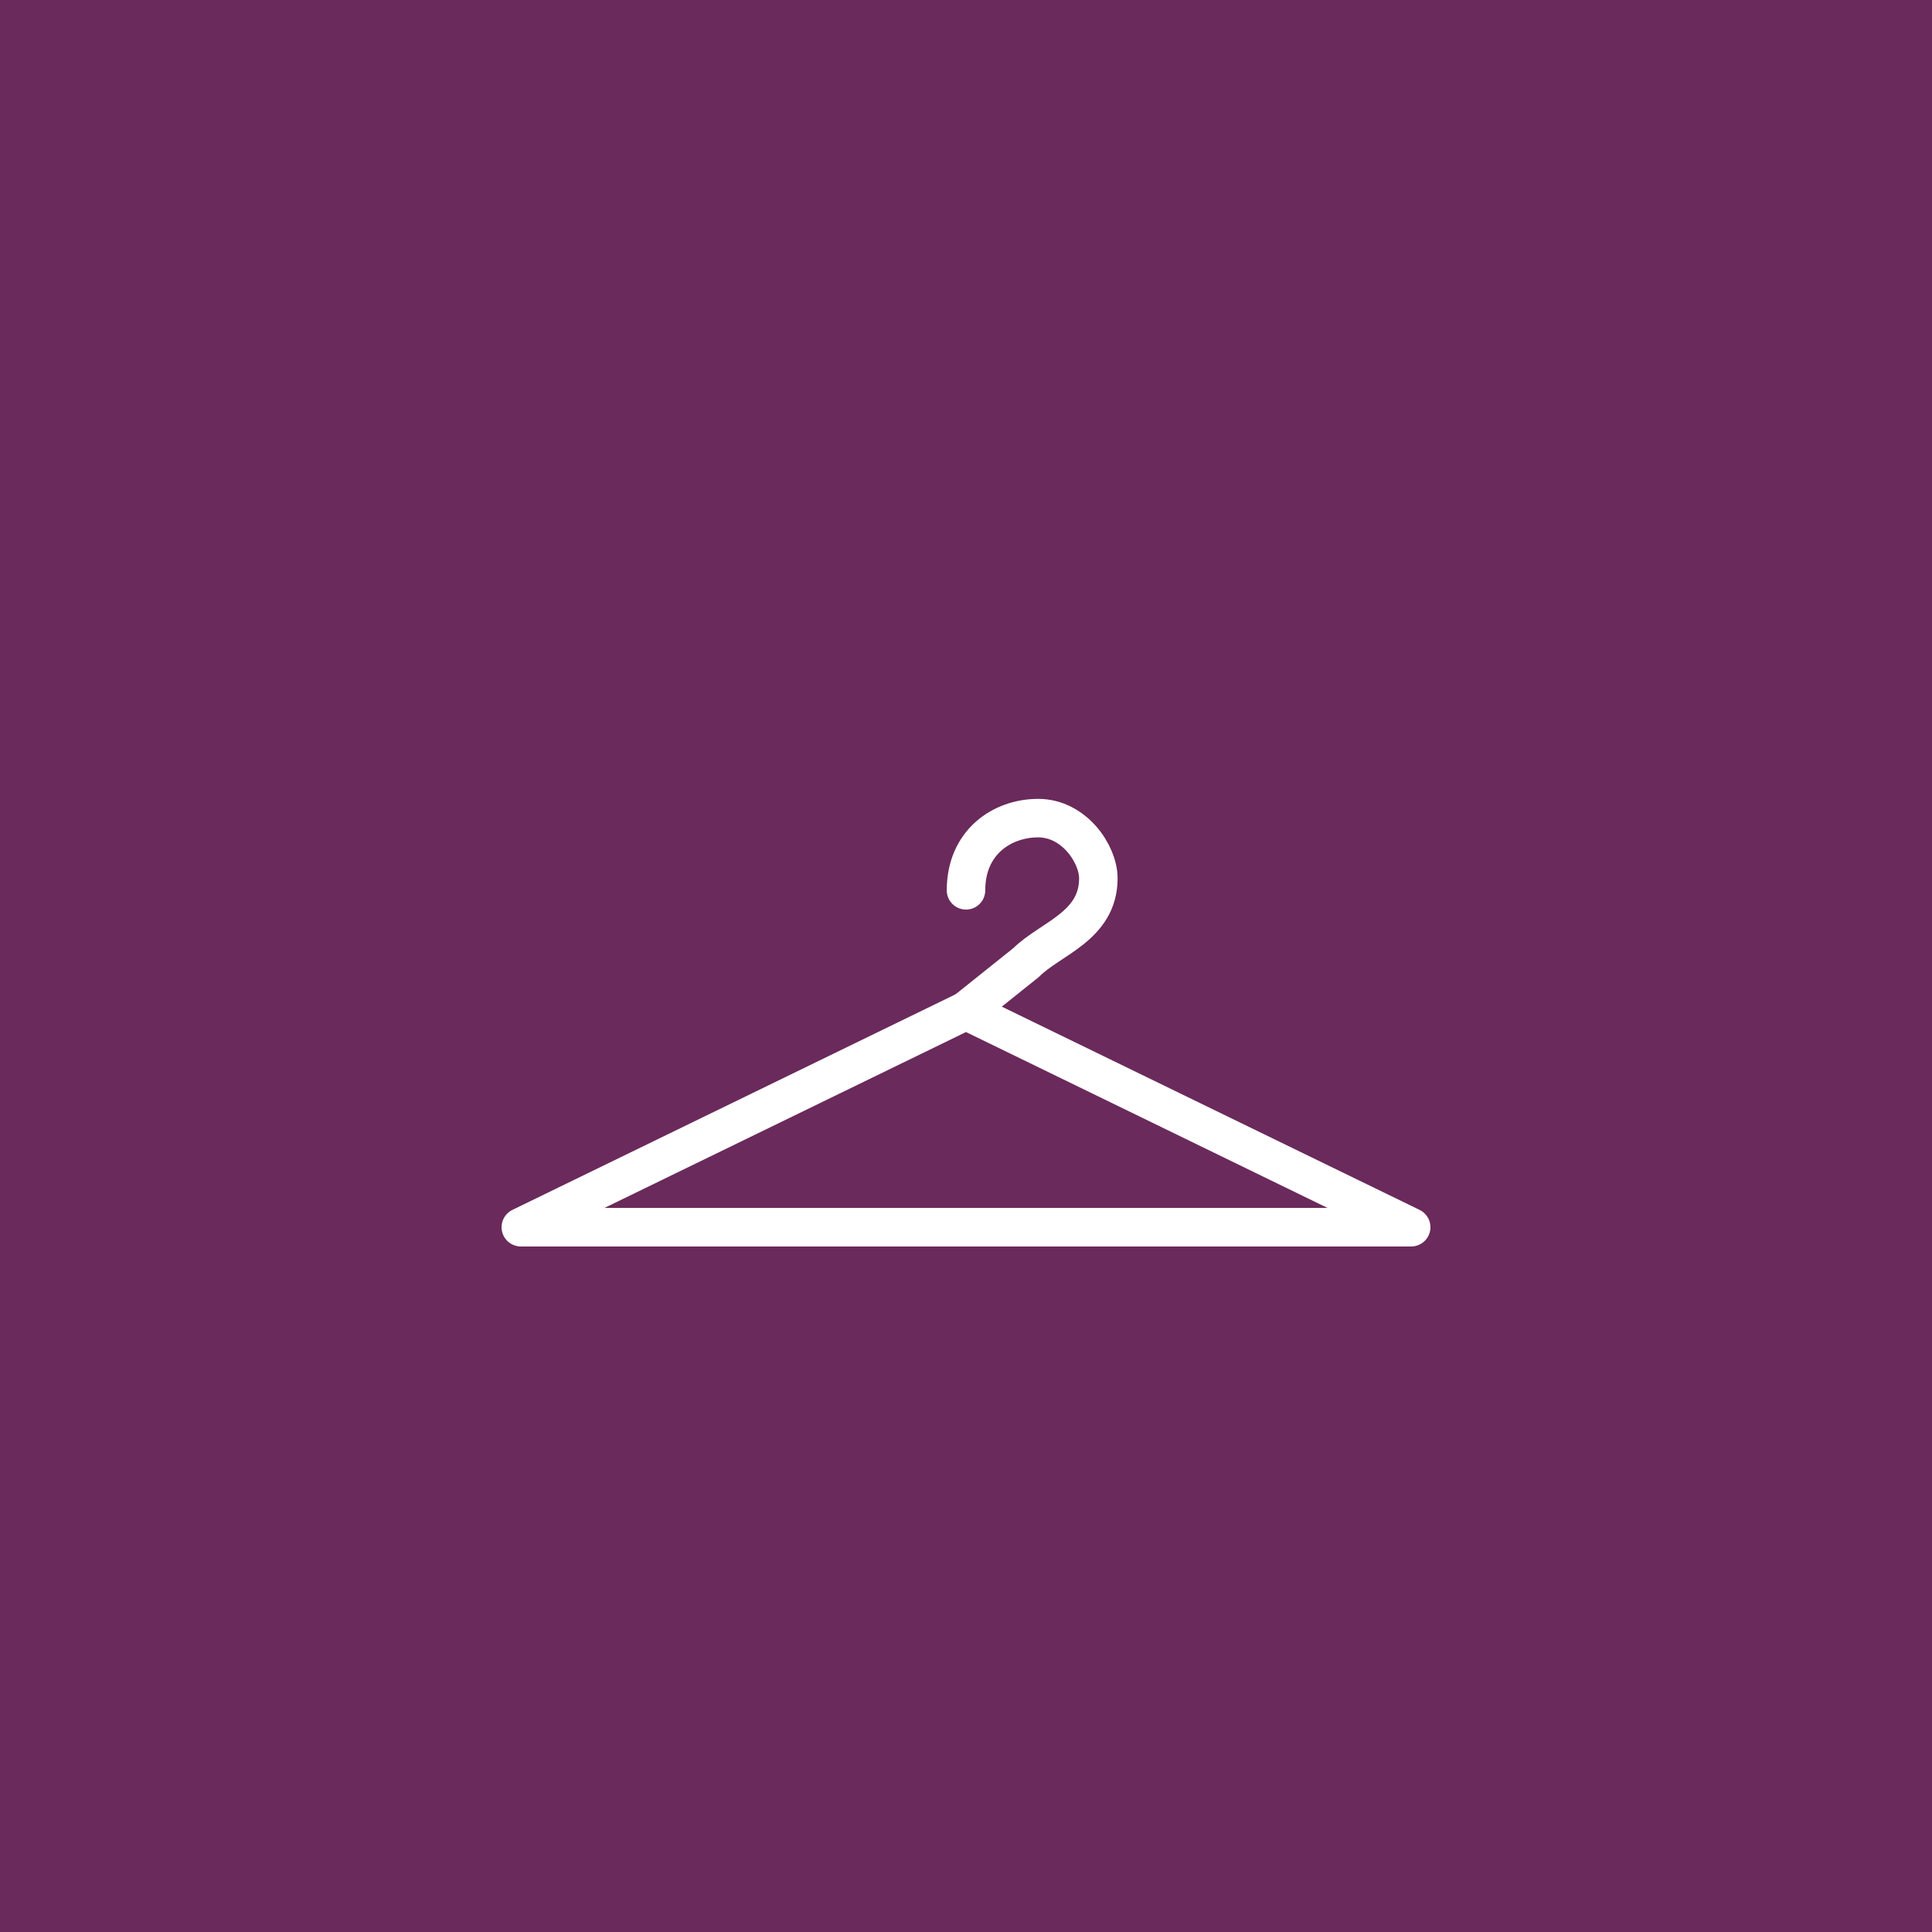
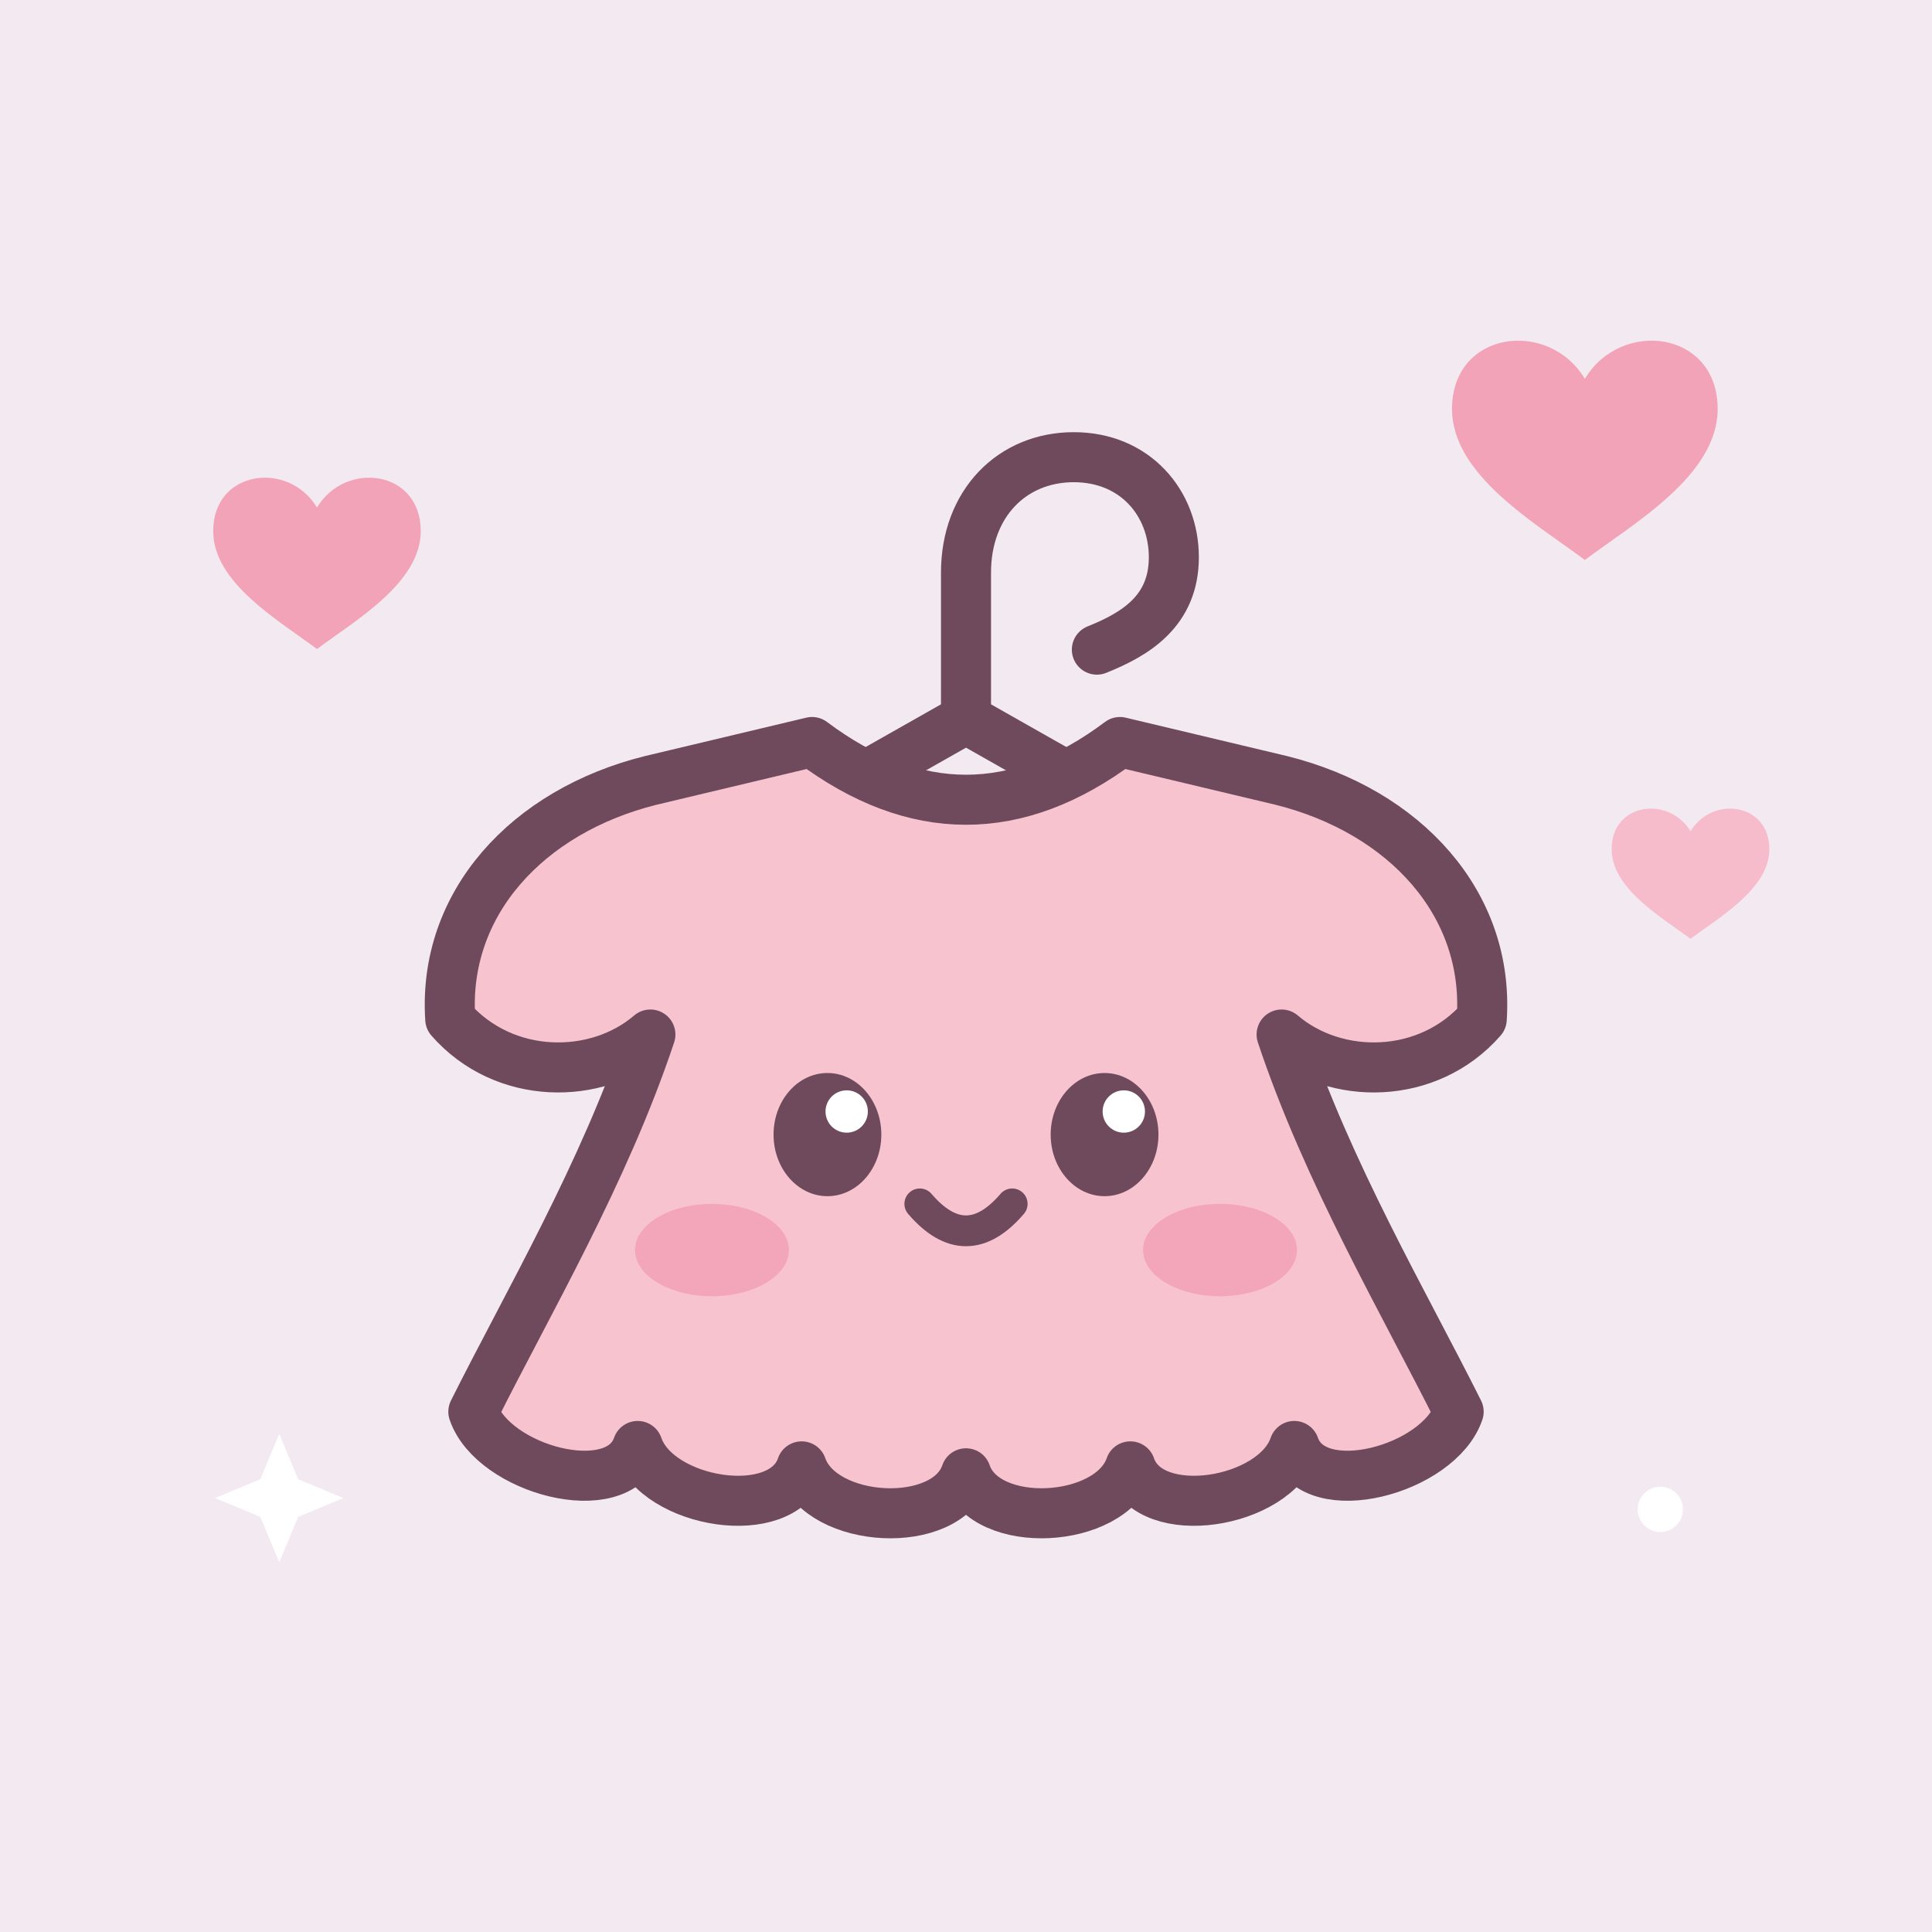
<svg xmlns="http://www.w3.org/2000/svg" viewBox="0 0 512 512">
-   <rect width="512" height="512" fill="#6a2a5b" />
-   <g transform="translate(122.08,184.9257) scale(3.188571)" fill="none" stroke="#ffffff" stroke-width="3.2" stroke-linecap="round" stroke-linejoin="round">
-     <path d="M42 16c0-4 3-6 6-6s5 3 5 5c0 4-4 5-6 7l-5 4" />
-     <path d="M42 26 5 44h74z" />
+   <rect width="512" height="512" fill="#f3e9f1" />
+   <g transform="translate(256 266) scale(1.02) translate(-256 -262)">
+     <path d="M256 186 V150 C256 132 268 120 284 120 C300 120 310 132 310 146 C310 160 300 166 290 170" fill="none" stroke="#6e4a5c" stroke-width="13" stroke-linecap="round" />
+     <path d="M256 188 L196 222 M256 188 L316 222" fill="none" stroke="#6e4a5c" stroke-width="13" stroke-linecap="round" />
+     <path d="M216 194 Q256 224 296 194 L338 204 C370 212 392 236 390 266 C376 282 352 282 338 270 C350 306 370 340 384 368 C378.9 383.0 346.5 391.9 341.3 376.9 C336.2 391.9 303.8 397.2 298.7 382.2 C293.5 397.2 261.1 399.0 256.0 384.0 C250.9 399.0 218.5 397.2 213.3 382.2 C208.2 397.2 175.8 391.9 170.7 376.9 C165.5 391.9 133.1 383.0 128.0 368.0 C142 340 162 306 174 270 C160 282 136 282 122 266 C120 236 142 212 174 204 Z" fill="#f7c3cf" stroke="#6e4a5c" stroke-width="13" stroke-linejoin="round" />
+     <ellipse cx="220" cy="296" rx="14" ry="16" fill="#6e4a5c" />
+     <ellipse cx="292" cy="296" rx="14" ry="16" fill="#6e4a5c" />
+     <circle cx="225" cy="290" r="5.5" fill="#fff" />
+     <circle cx="297" cy="290" r="5.5" fill="#fff" />
+     <ellipse cx="190" cy="326" rx="20" ry="12" fill="#f39fb4" opacity=".8" />
+     <ellipse cx="322" cy="326" rx="20" ry="12" fill="#f39fb4" opacity=".8" />
+     <path d="M244 314 Q256 328 268 314" fill="none" stroke="#6e4a5c" stroke-width="8" stroke-linecap="round" />
  </g>
+   <path transform="translate(84 142) scale(1.25)" d="M0 -6 C-6 -16 -22 -14 -22 -1 C-22 10 -8 18 0 24 C8 18 22 10 22 -1 C22 -14 6 -16 0 -6 Z" fill="#f2a3b7" />
+   <path transform="translate(420 110) scale(1.6)" d="M0 -6 C-6 -16 -22 -14 -22 -1 C-22 10 -8 18 0 24 C8 18 22 10 22 -1 C22 -14 6 -16 0 -6 Z" fill="#f2a3b7" />
+   <path transform="translate(448 226) scale(0.95)" d="M0 -6 C-6 -16 -22 -14 -22 -1 C-22 10 -8 18 0 24 C8 18 22 10 22 -1 C22 -14 6 -16 0 -6 Z" fill="#f6bccb" />
+   <path d="M74 380 l5 12 12 5 -12 5 -5 12 -5 -12 -12 -5 12 -5z" fill="#fff" />
+   <circle cx="440" cy="400" r="6" fill="#fff" />
</svg>
